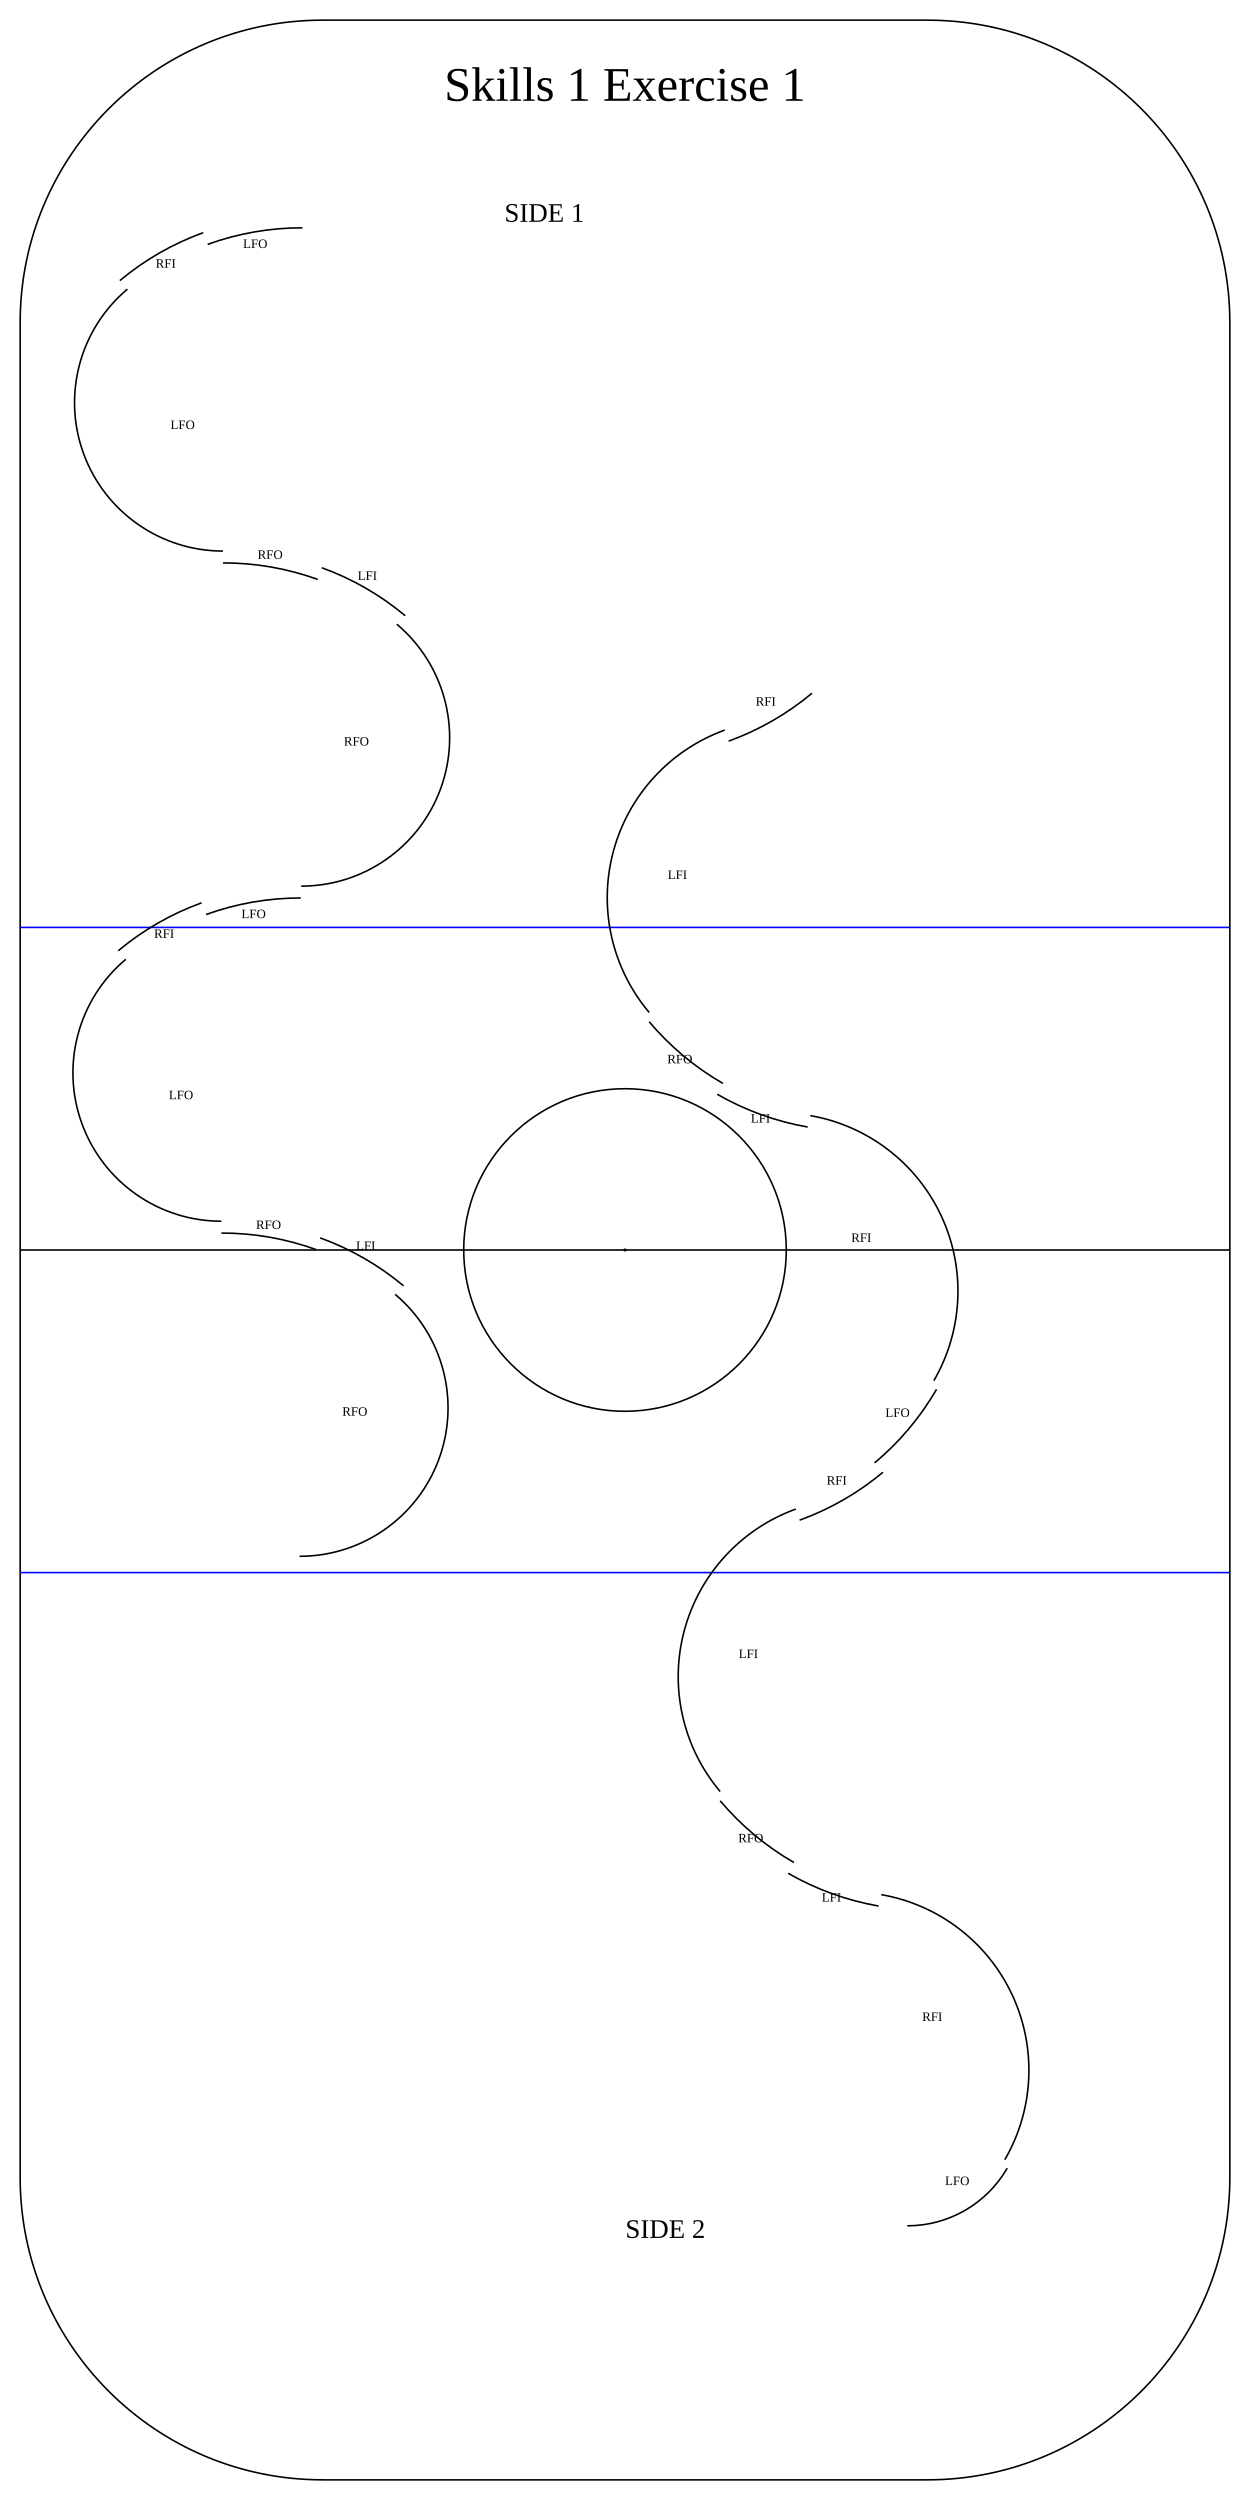
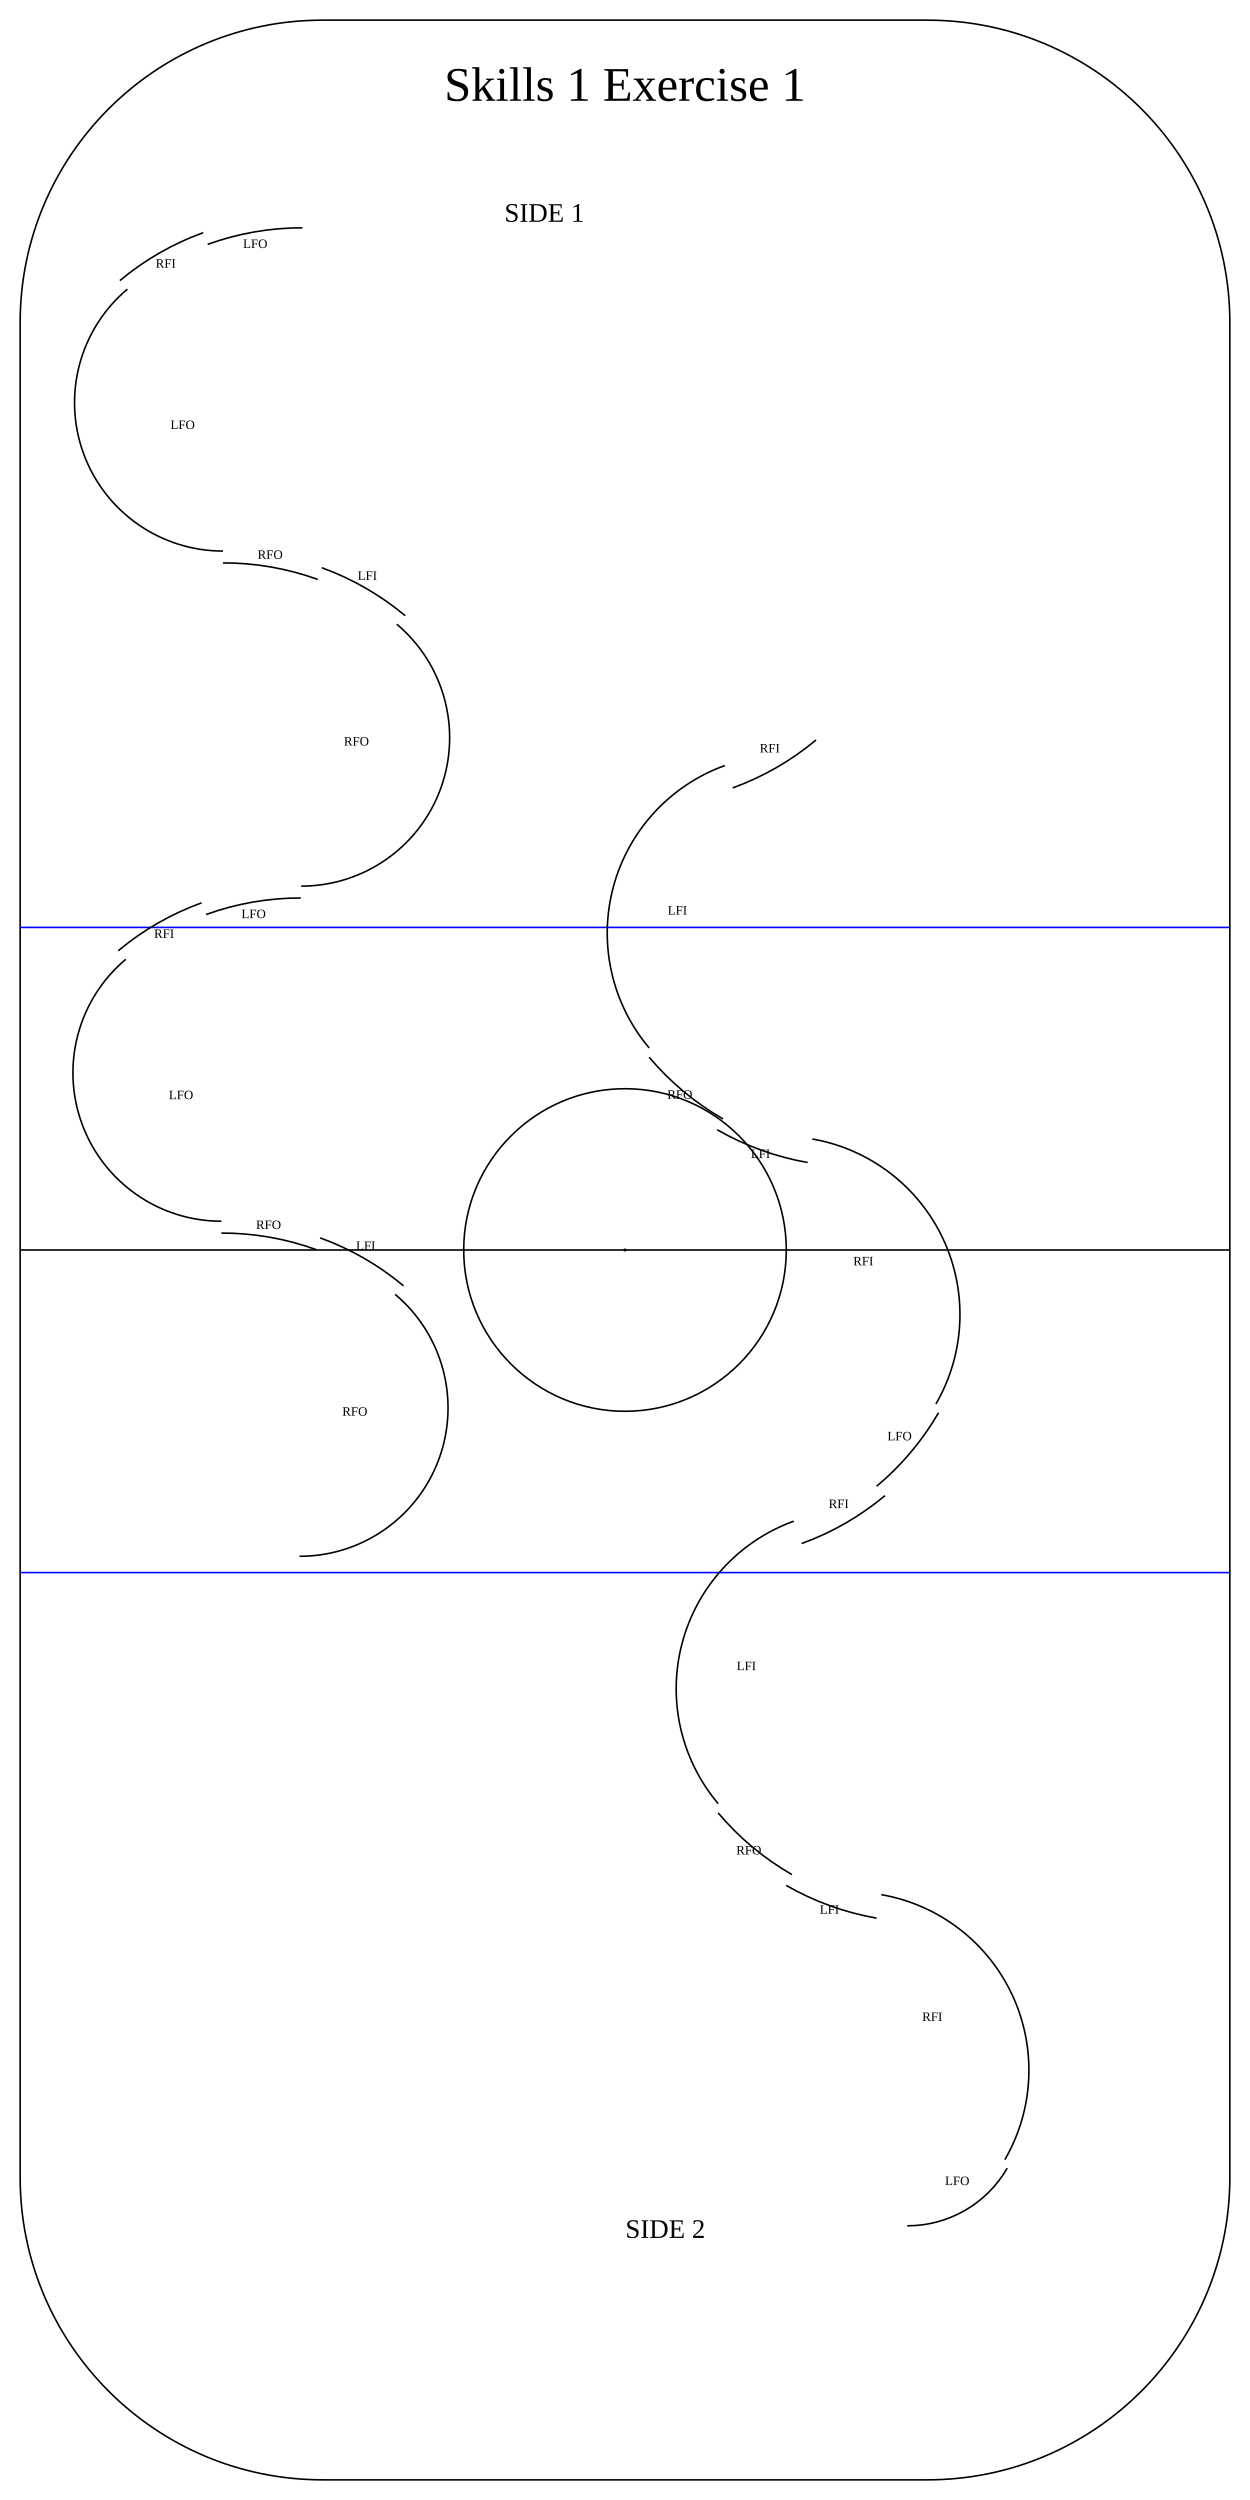
<svg xmlns="http://www.w3.org/2000/svg" xmlns:xlink="http://www.w3.org/1999/xlink" height="6200" viewBox="-50 -50 3100 6200" width="3100">
  <defs>
    <style>
text { text-anchor: middle } path,rect,circle { fill:none; stroke: black; }
</style>
    <g id="Rink">
      <clipPath id="clip-rink">
        <rect height="6100" rx="750" ry="750" width="3000" x="0" y="0" />
      </clipPath>
      <rect height="6100" rx="750" ry="750" style="text { text-anchor: middle } path,rect,circle { fill:none; stroke: black; } clip-path:url(#clip-rink)" width="3000" x="0" y="0" />
      <path d="M 0,3050 l 3000,0" />
      <circle cx="1500" cy="3050" r="400" />
      <circle cx="1500" cy="3050" r="2" style="fill: black;" />
      <path d="M 0,2250 l 3000,0" style="stroke: blue;" />
      <path d="M 0,3850 l 3000,0" style="stroke: blue;" />
    </g>
    <g id="Info" />
    <g id="LFO--">
      <path d="M 0,0 a 687,687 0 0 0 41,235" />
    </g>
    <g id="RFI--">
      <path d="M 0,0 a 687,687 0 0 0 41,235" />
    </g>
    <g id="LFO[angle=140,len=900]">
      <path d="M 0,0 a 368,368 0 0 0 650,236" />
    </g>
    <g id="RFO--">
      <path d="M 0,0 a 687,687 0 0 1 -41,235" />
    </g>
    <g id="LFI--">
      <path d="M 0,0 a 687,687 0 0 1 -41,235" />
    </g>
    <g id="RFO[angle=140,len=900]">
      <path d="M 0,0 a 368,368 0 0 1 -650,236" />
    </g>
    <g id="LFO&gt;-">
      <path d="M 0,0 a 286,286 0 0 0 143,248" />
    </g>
    <g id="xf-RFI&gt;&gt;++">
      <path d="M 0,0 a 442,442 0 0 0 594,416" />
    </g>
+     <g id="wd-LFI--">
+       <path d="M 0,0 a 687,687 0 0 1 -41,235" />
+     </g>
    <g id="xf-LFI&gt;&gt;++">
      <path d="M 0,0 a 442,442 0 0 1 -594,416" />
+     </g>
+     <g id="wd-RFI--">
+       <path d="M 0,0 a 687,687 0 0 0 41,235" />
    </g>
  </defs>
  <use id="r_0_c_0_4" style="stroke-width:4;" transform="translate(0 0) rotate(0)" xlink:href="#Rink" />
  <text style="font-size: 90pt;" x="1500" y="200">
Skills 1 Exercise 1
</text>
  <text style="font-size:50pt;" x="1300" y="500">
SIDE 1
</text>
  <use id="r_6_c_0_5" style="stroke-width:4;" transform="translate(700 515) rotate(90)" xlink:href="#LFO--" />
  <text style="font-size:24pt;" x="583" y="565">
LFO
</text>
  <use id="r_7_c_0_5" style="stroke-width:4;" transform="translate(454 527) rotate(70)" xlink:href="#RFI--" />
  <text style="font-size:24pt;" x="361" y="614">
RFI
</text>
  <use id="r_8_c_0_22" style="stroke-width:4;" transform="translate(266 667) rotate(50)" xlink:href="#LFO[angle=140,len=900]" />
  <text style="font-size:24pt;" x="403" y="1014">
LFO
</text>
  <use id="r_9_c_0_5" style="stroke-width:4;" transform="translate(503 1346) rotate(270)" xlink:href="#RFO--" />
  <text style="font-size:24pt;" x="620" y="1336">
RFO
</text>
  <use id="r_10_c_0_5" style="stroke-width:4;" transform="translate(748 1358) rotate(290)" xlink:href="#LFI--" />
  <text style="font-size:24pt;" x="861" y="1388">
LFI
</text>
  <use id="r_11_c_0_22" style="stroke-width:4;" transform="translate(934 1498) rotate(310)" xlink:href="#RFO[angle=140,len=900]" />
  <text style="font-size:24pt;" x="834" y="1799">
RFO
</text>
  <use id="r_12_c_0_5" style="stroke-width:4;" transform="translate(696 2177) rotate(90)" xlink:href="#LFO--" />
  <text style="font-size:24pt;" x="579" y="2227">
LFO
</text>
  <use id="r_13_c_0_5" style="stroke-width:4;" transform="translate(450 2189) rotate(70)" xlink:href="#RFI--" />
  <text style="font-size:24pt;" x="357" y="2276">
RFI
</text>
  <use id="r_14_c_0_22" style="stroke-width:4;" transform="translate(262 2329) rotate(50)" xlink:href="#LFO[angle=140,len=900]" />
  <text style="font-size:24pt;" x="399" y="2676">
LFO
</text>
  <use id="r_15_c_0_5" style="stroke-width:4;" transform="translate(499 3008) rotate(270)" xlink:href="#RFO--" />
  <text style="font-size:24pt;" x="616" y="2998">
RFO
</text>
  <use id="r_16_c_0_5" style="stroke-width:4;" transform="translate(744 3020) rotate(290)" xlink:href="#LFI--" />
  <text style="font-size:24pt;" x="857" y="3050">
LFI
</text>
  <use id="r_17_c_0_22" style="stroke-width:4;" transform="translate(930 3160) rotate(310)" xlink:href="#RFO[angle=140,len=900]" />
  <text style="font-size:24pt;" x="830" y="3461">
RFO
</text>
  <text style="font-size:50pt;" x="1600" y="5500">
SIDE 2
</text>
  <use id="r_21_c_0_5" style="stroke-width:4;" transform="translate(2200 5470) rotate(270)" xlink:href="#LFO&gt;-" />
  <text style="font-size:24pt;" x="2324" y="5369">
LFO
</text>
  <use id="r_22_c_0_10" style="stroke-width:4;" transform="translate(2442 5306) rotate(210)" xlink:href="#xf-RFI&gt;&gt;++" />
  <text style="font-size:24pt;" x="2262" y="4962">
RFI
</text>
-   <use id="r_23_c_0_5" style="stroke-width:4;" transform="translate(2129 4677) rotate(100)" xlink:href="#LFI--" />
-   <text style="font-size:24pt;" x="2012" y="4666">
+   <use id="r_23_c_0_8" style="stroke-width:4;" transform="translate(2124 4707) rotate(100)" xlink:href="#wd-LFI--" />
+   <text style="font-size:24pt;" x="2007" y="4696">
LFI
</text>
-   <use id="r_24_c_0_5" style="stroke-width:4;" transform="translate(1919 4569) rotate(120)" xlink:href="#RFO--" />
-   <text style="font-size:24pt;" x="1812" y="4519">
+   <use id="r_24_c_0_5" style="stroke-width:4;" transform="translate(1914 4599) rotate(120)" xlink:href="#RFO--" />
+   <text style="font-size:24pt;" x="1807" y="4549">
RFO
</text>
-   <use id="r_25_c_0_10" style="stroke-width:4;" transform="translate(1736 4393) rotate(140)" xlink:href="#xf-LFI&gt;&gt;++" />
-   <text style="font-size:24pt;" x="1806" y="4062">
+   <use id="r_25_c_0_10" style="stroke-width:4;" transform="translate(1731 4423) rotate(140)" xlink:href="#xf-LFI&gt;&gt;++" />
+   <text style="font-size:24pt;" x="1801" y="4092">
LFI
</text>
-   <use id="r_26_c_0_5" style="stroke-width:4;" transform="translate(1933 3720) rotate(250)" xlink:href="#RFI--" />
-   <text style="font-size:24pt;" x="2025" y="3632">
+   <use id="r_26_c_0_8" style="stroke-width:4;" transform="translate(1938 3778) rotate(250)" xlink:href="#wd-RFI--" />
+   <text style="font-size:24pt;" x="2030" y="3690">
RFI
</text>
-   <use id="r_27_c_0_5" style="stroke-width:4;" transform="translate(2119 3578) rotate(230)" xlink:href="#LFO--" />
-   <text style="font-size:24pt;" x="2176" y="3464">
+   <use id="r_27_c_0_5" style="stroke-width:4;" transform="translate(2124 3636) rotate(230)" xlink:href="#LFO--" />
+   <text style="font-size:24pt;" x="2181" y="3522">
LFO
</text>
-   <use id="r_28_c_0_10" style="stroke-width:4;" transform="translate(2266 3374) rotate(210)" xlink:href="#xf-RFI&gt;&gt;++" />
-   <text style="font-size:24pt;" x="2086" y="3030">
+   <use id="r_28_c_0_10" style="stroke-width:4;" transform="translate(2271 3432) rotate(210)" xlink:href="#xf-RFI&gt;&gt;++" />
+   <text style="font-size:24pt;" x="2091" y="3088">
RFI
</text>
-   <use id="r_29_c_0_5" style="stroke-width:4;" transform="translate(1953 2745) rotate(100)" xlink:href="#LFI--" />
-   <text style="font-size:24pt;" x="1836" y="2734">
+   <use id="r_29_c_0_8" style="stroke-width:4;" transform="translate(1953 2833) rotate(100)" xlink:href="#wd-LFI--" />
+   <text style="font-size:24pt;" x="1836" y="2822">
LFI
</text>
-   <use id="r_30_c_0_5" style="stroke-width:4;" transform="translate(1743 2637) rotate(120)" xlink:href="#RFO--" />
-   <text style="font-size:24pt;" x="1636" y="2587">
+   <use id="r_30_c_0_5" style="stroke-width:4;" transform="translate(1743 2725) rotate(120)" xlink:href="#RFO--" />
+   <text style="font-size:24pt;" x="1636" y="2675">
RFO
</text>
-   <use id="r_31_c_0_10" style="stroke-width:4;" transform="translate(1560 2461) rotate(140)" xlink:href="#xf-LFI&gt;&gt;++" />
-   <text style="font-size:24pt;" x="1630" y="2130">
+   <use id="r_31_c_0_10" style="stroke-width:4;" transform="translate(1560 2549) rotate(140)" xlink:href="#xf-LFI&gt;&gt;++" />
+   <text style="font-size:24pt;" x="1630" y="2218">
LFI
</text>
-   <use id="r_32_c_0_5" style="stroke-width:4;" transform="translate(1757 1788) rotate(250)" xlink:href="#RFI--" />
-   <text style="font-size:24pt;" x="1849" y="1700">
+   <use id="r_32_c_0_8" style="stroke-width:4;" transform="translate(1767 1904) rotate(250)" xlink:href="#wd-RFI--" />
+   <text style="font-size:24pt;" x="1859" y="1816">
RFI
</text>
</svg>
